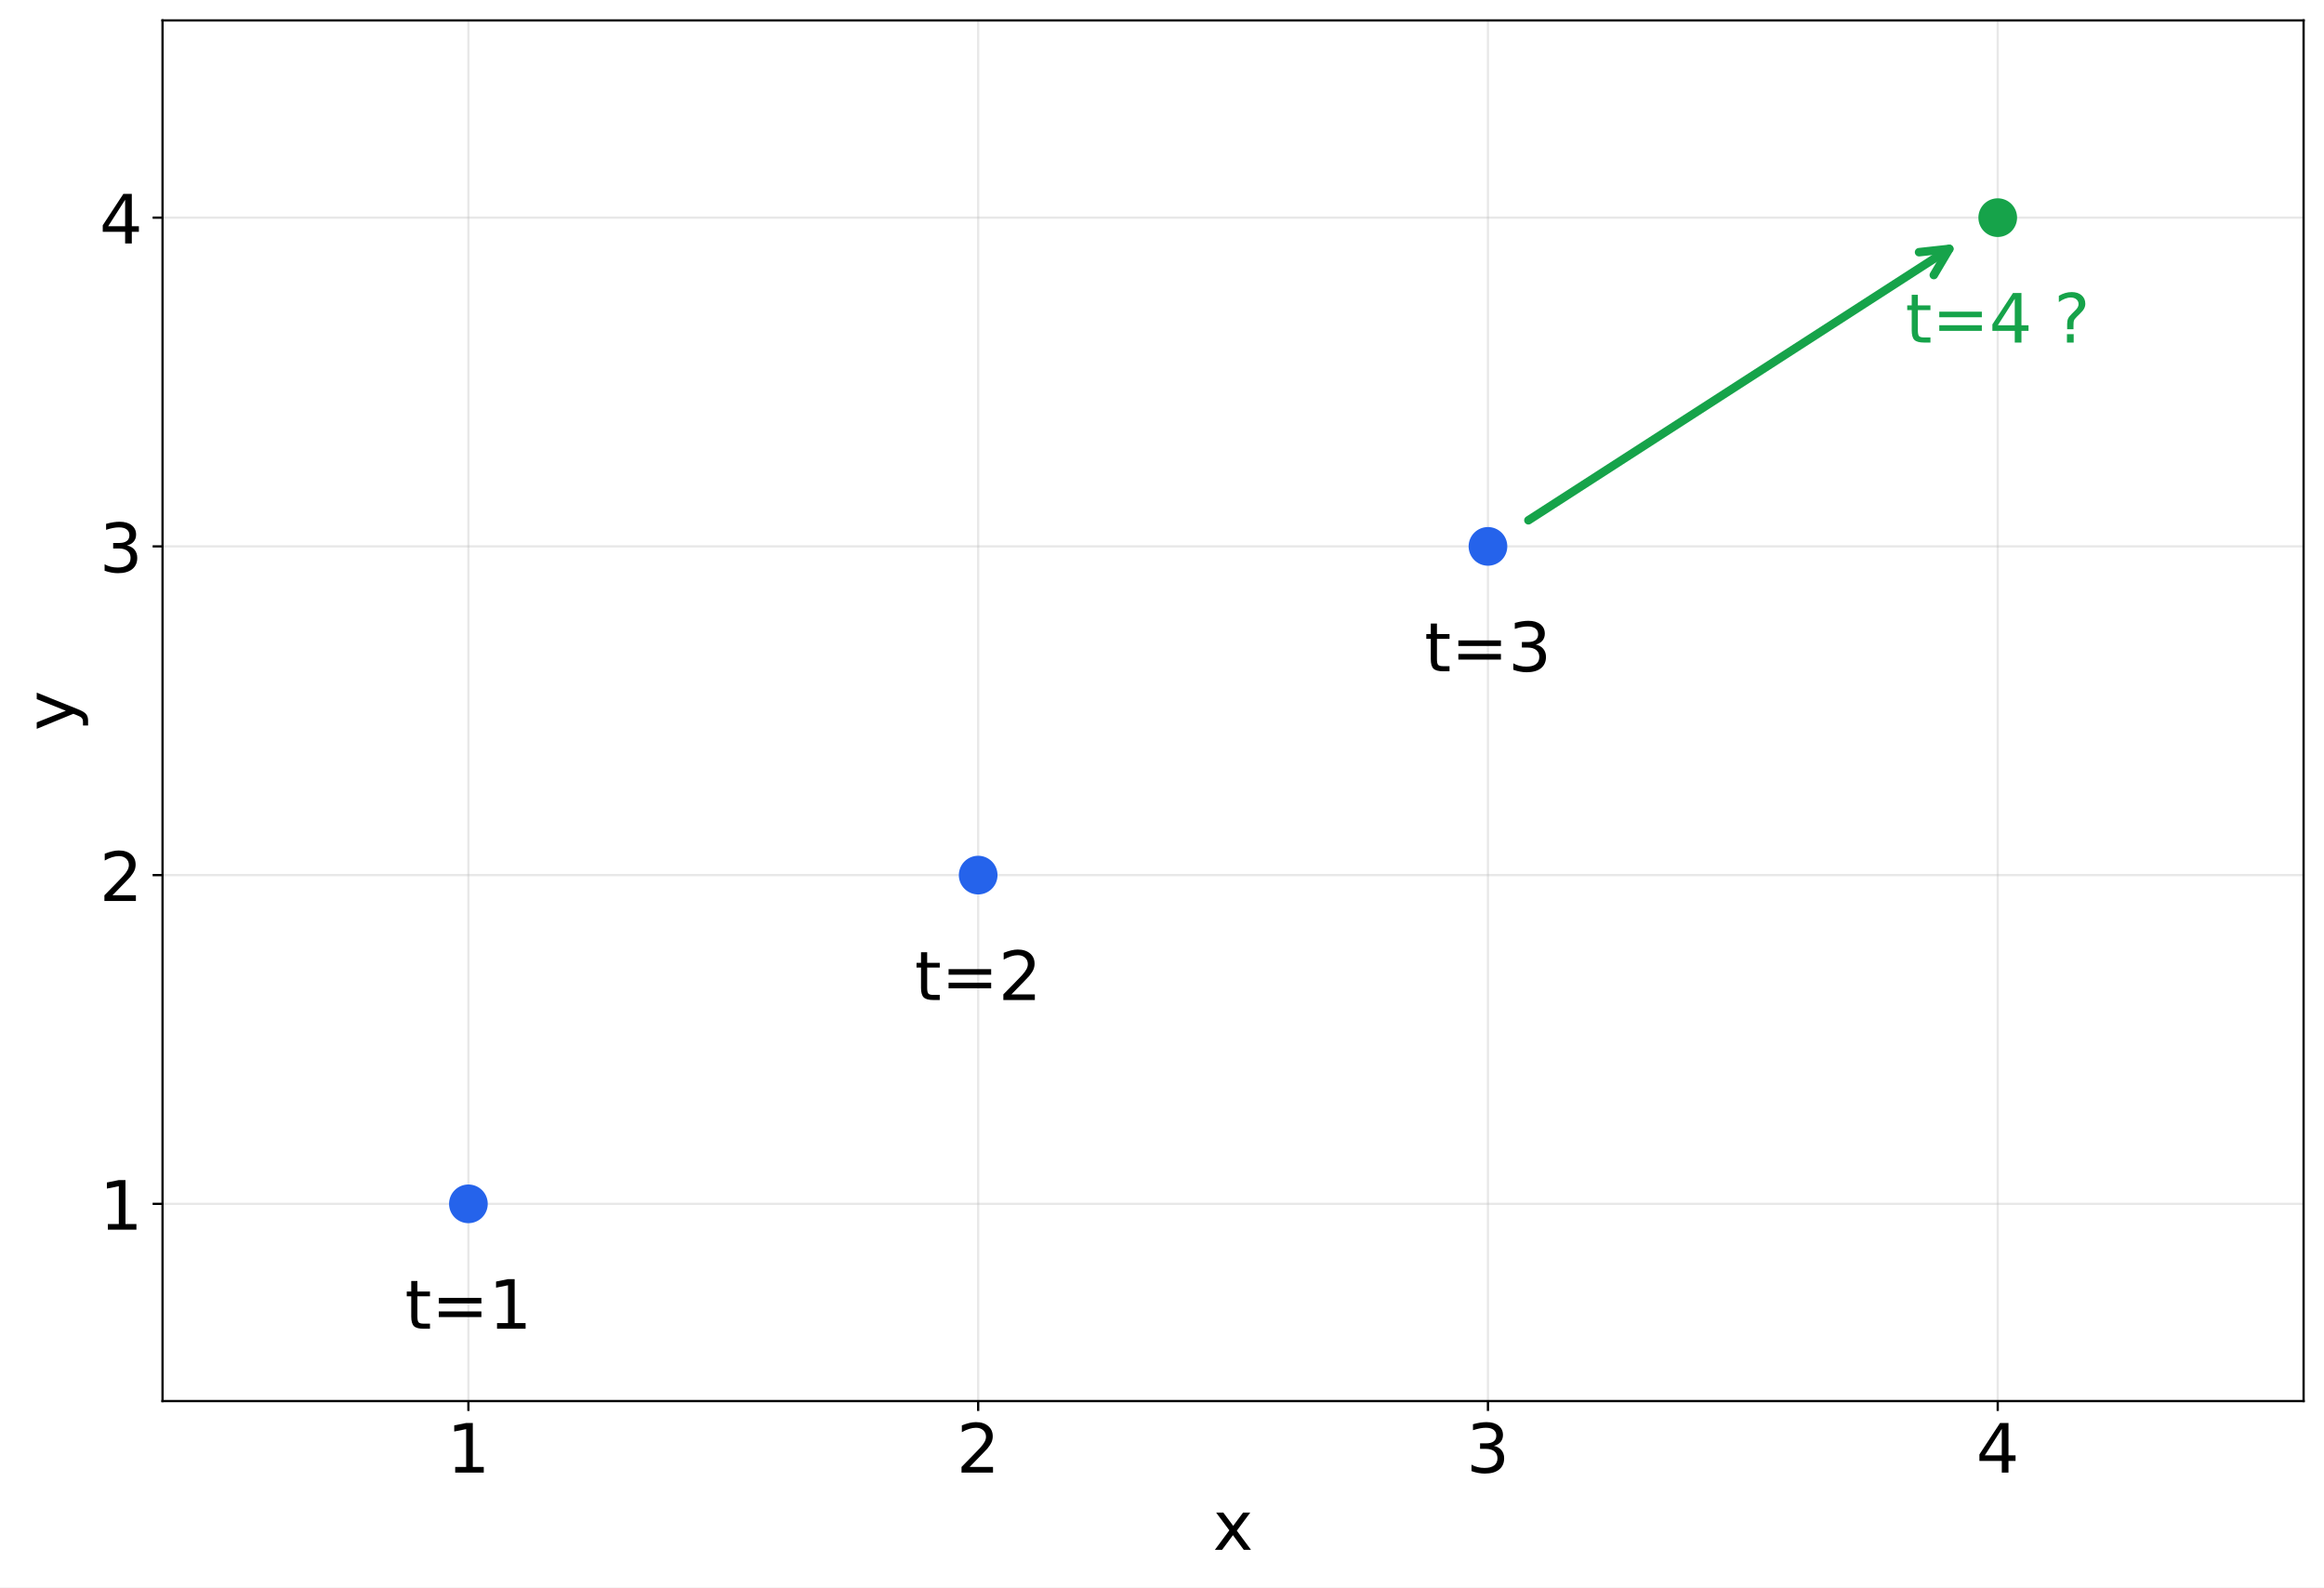
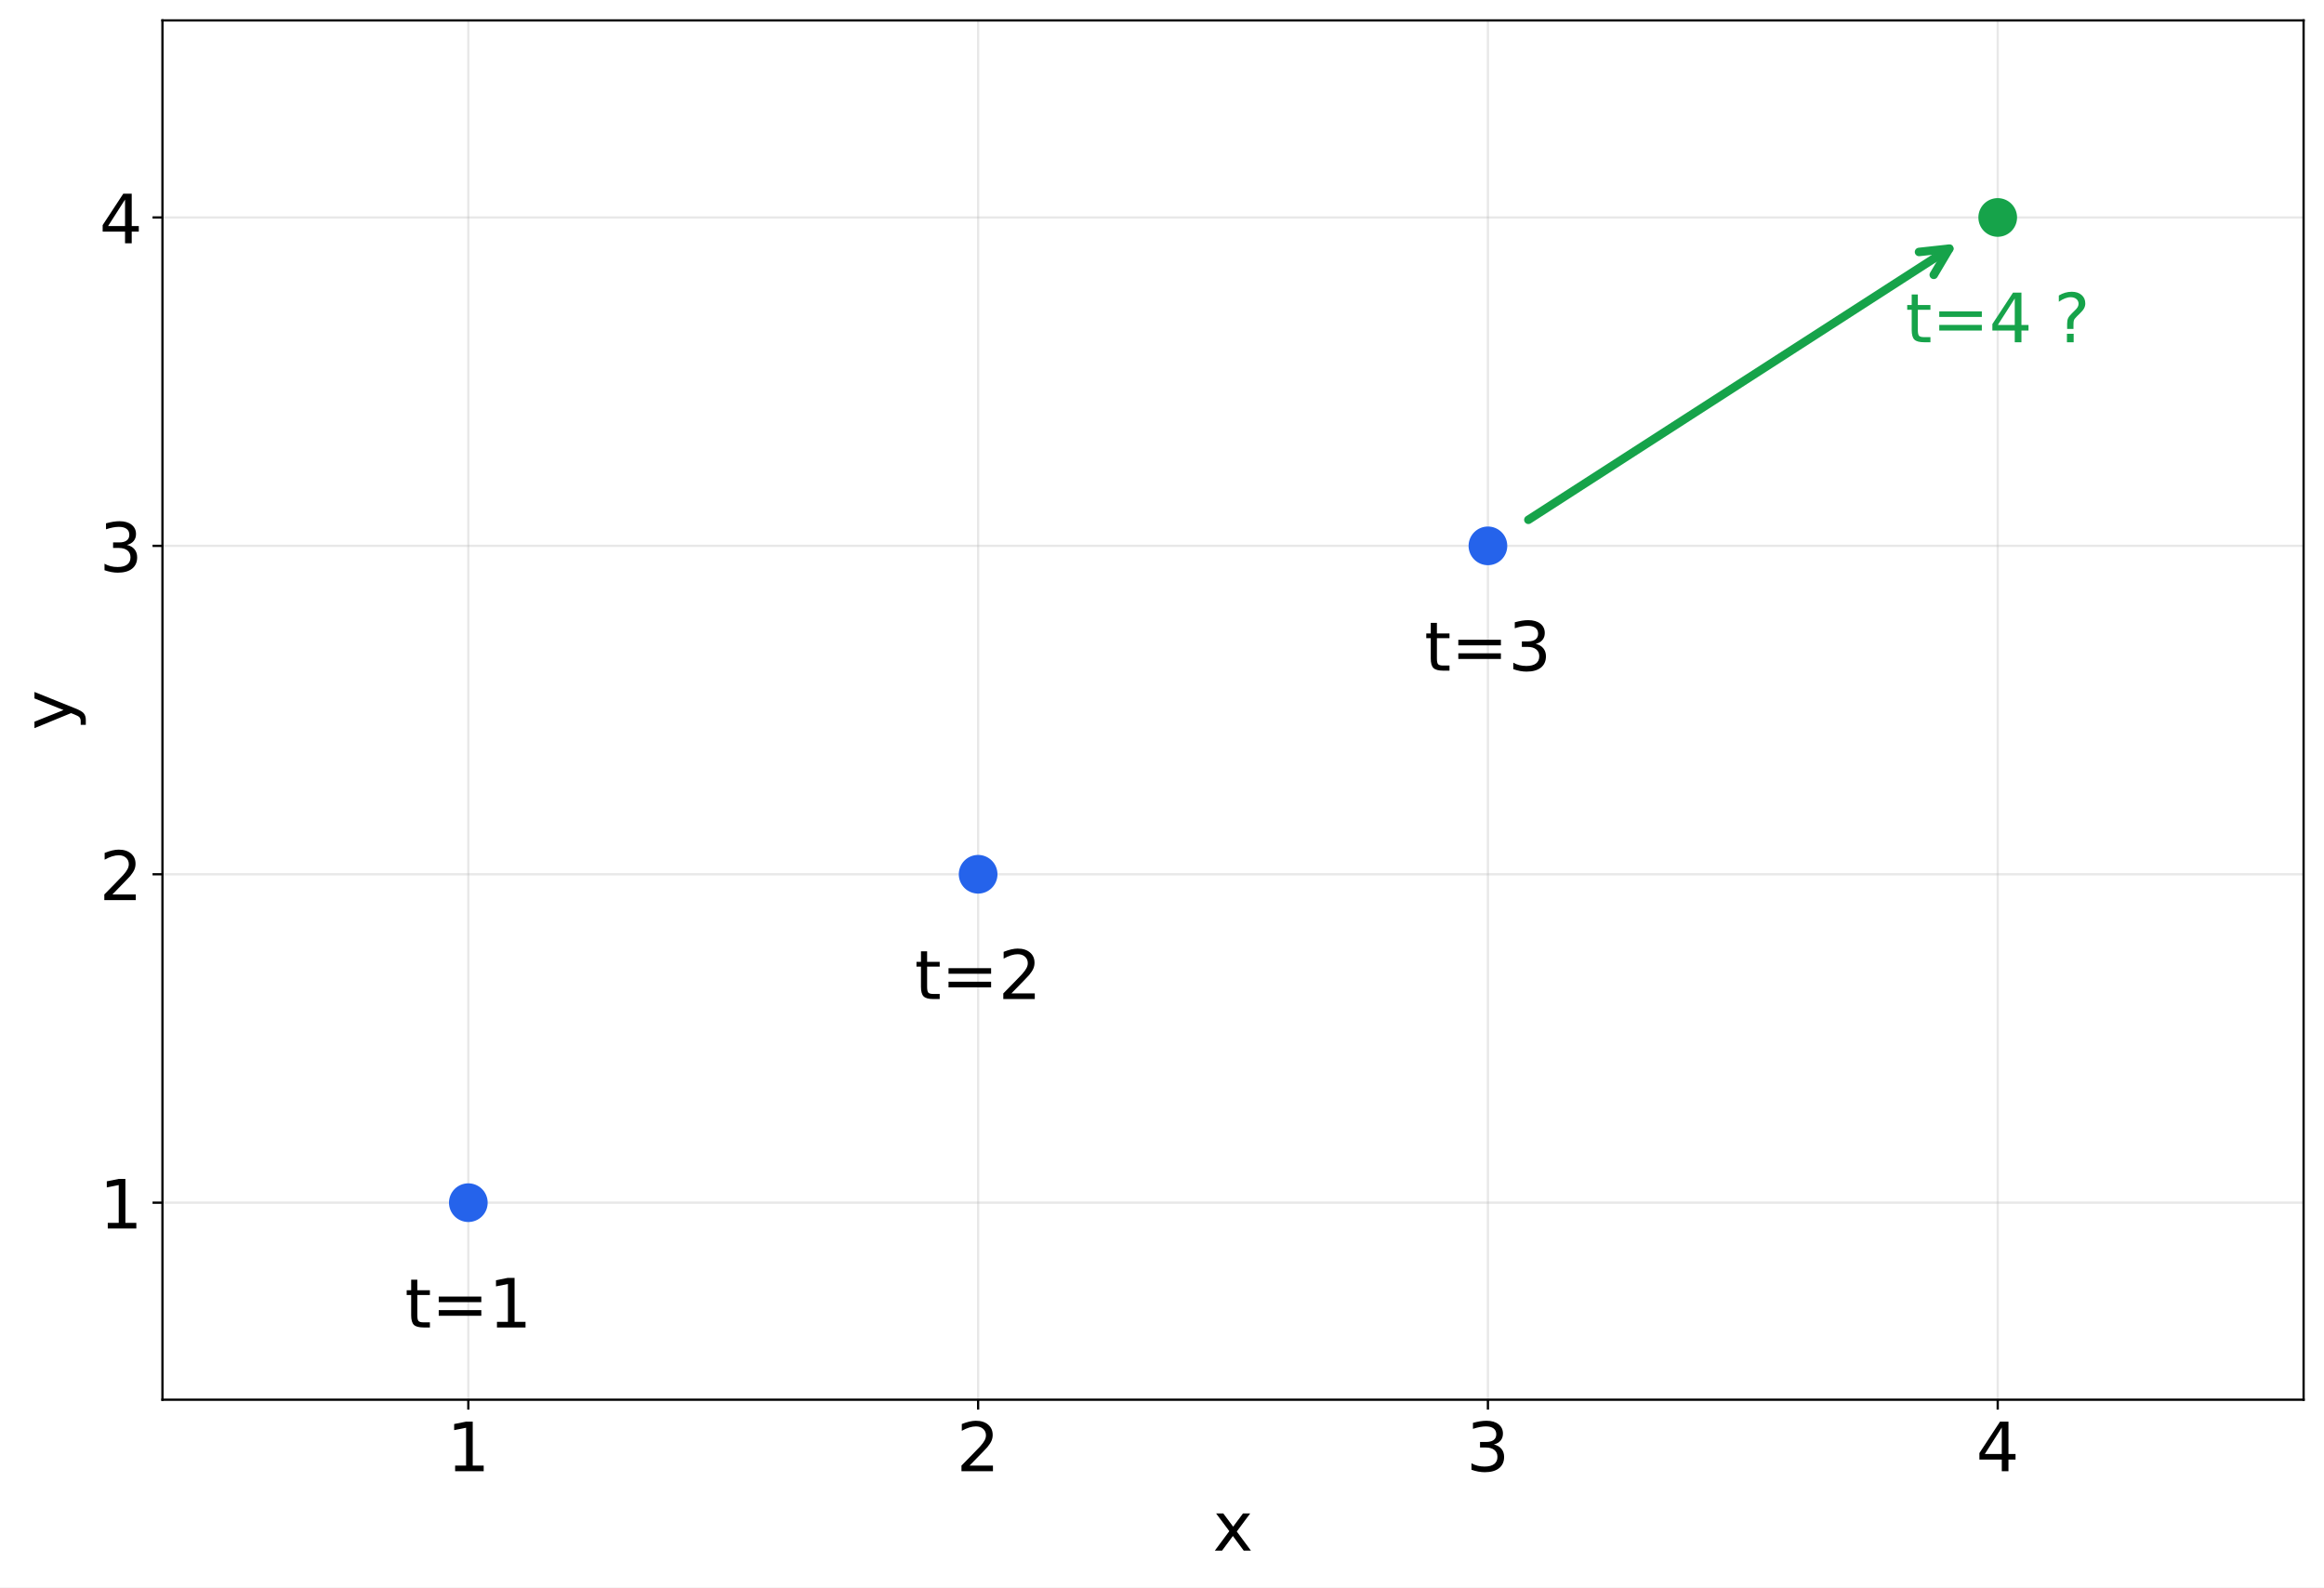
<svg xmlns="http://www.w3.org/2000/svg" xmlns:xlink="http://www.w3.org/1999/xlink" width="820pt" height="560pt" viewBox="0 0 820 560" version="1.1">
  <defs>
    <style type="text/css">*{stroke-linejoin: round; stroke-linecap: butt}</style>
  </defs>
  <g id="figure_1">
    <g id="patch_1">
      <path d="M 0 560  L 820 560  L 820 0  L 0 0  z " style="fill: #ffffff" />
    </g>
    <g id="axes_1">
      <g id="patch_2">
-         <path d="M 57.35 494.28  L 812.8 494.28  L 812.8 7.2  L 57.35 7.2  z " style="fill: #ffffff" />
+         <path d="M 57.32 493.8  L 812.8 493.8  L 812.8 7.2  L 57.32 7.2  z " style="fill: #ffffff" />
      </g>
      <g id="matplotlib.axis_1">
        <g id="xtick_1">
          <g id="line2d_1">
-             <path d="M 165.271 494.28  L 165.271 7.2  " clip-path="url(#p1eafaeadc2)" style="fill: none; stroke: #b0b0b0; stroke-opacity: 0.3; stroke-width: 0.8; stroke-linecap: square" />
+             <path d="M 165.246 493.8  L 165.246 7.2  " clip-path="url(#p08a4ea68dd)" style="fill: none; stroke: #b0b0b0; stroke-opacity: 0.3; stroke-width: 0.8; stroke-linecap: square" />
          </g>
          <g id="line2d_2">
            <defs>
-               <path id="m135c654028" d="M 0 0  L 0 3.5  " style="stroke: #000000; stroke-width: 0.8" />
-             </defs>
-             <g>
-               <use xlink:href="#m135c654028" x="165.271" y="494.28" style="stroke: #000000; stroke-width: 0.8" />
+               <path id="m18fd904429" d="M 0 0  L 0 3.5  " style="stroke: #000000; stroke-width: 0.8" />
+             </defs>
+             <g>
+               <use xlink:href="#m18fd904429" x="165.246" y="493.8" style="stroke: #000000; stroke-width: 0.8" />
            </g>
          </g>
          <g id="text_1">
-             <g transform="translate(157.6364 519.5163) scale(0.24 -0.24)">
-               <defs>
-                 <path id="DejaVuSans-31" d="M 794 531  L 1825 531  L 1825 4091  L 703 3866  L 703 4441  L 1819 4666  L 2450 4666  L 2450 531  L 3481 531  L 3481 0  L 794 0  L 794 531  z " transform="scale(0.015625)" />
-               </defs>
-               <use xlink:href="#DejaVuSans-31" />
+             <g transform="translate(157.6107 519.0344) scale(0.24 -0.24)">
+               <defs>
+                 <path id="DejaVuSans-14" d="M 794 531  L 1825 531  L 1825 4091  L 703 3866  L 703 4441  L 1819 4666  L 2450 4666  L 2450 531  L 3481 531  L 3481 0  L 794 0  L 794 531  z " transform="scale(0.015625)" />
+               </defs>
+               <use xlink:href="#DejaVuSans-14" />
            </g>
          </g>
        </g>
        <g id="xtick_2">
          <g id="line2d_3">
-             <path d="M 345.14 494.28  L 345.14 7.2  " clip-path="url(#p1eafaeadc2)" style="fill: none; stroke: #b0b0b0; stroke-opacity: 0.3; stroke-width: 0.8; stroke-linecap: square" />
+             <path d="M 345.122 493.8  L 345.122 7.2  " clip-path="url(#p08a4ea68dd)" style="fill: none; stroke: #b0b0b0; stroke-opacity: 0.3; stroke-width: 0.8; stroke-linecap: square" />
          </g>
          <g id="line2d_4">
            <g>
-               <use xlink:href="#m135c654028" x="345.14" y="494.28" style="stroke: #000000; stroke-width: 0.8" />
+               <use xlink:href="#m18fd904429" x="345.122" y="493.8" style="stroke: #000000; stroke-width: 0.8" />
            </g>
          </g>
          <g id="text_2">
-             <g transform="translate(337.5055 519.5163) scale(0.24 -0.24)">
-               <defs>
-                 <path id="DejaVuSans-32" d="M 1228 531  L 3431 531  L 3431 0  L 469 0  L 469 531  Q 828 903 1448 1529  Q 2069 2156 2228 2338  Q 2531 2678 2651 2914  Q 2772 3150 2772 3378  Q 2772 3750 2511 3984  Q 2250 4219 1831 4219  Q 1534 4219 1204 4116  Q 875 4013 500 3803  L 500 4441  Q 881 4594 1212 4672  Q 1544 4750 1819 4750  Q 2544 4750 2975 4387  Q 3406 4025 3406 3419  Q 3406 3131 3298 2873  Q 3191 2616 2906 2266  Q 2828 2175 2409 1742  Q 1991 1309 1228 531  z " transform="scale(0.015625)" />
-               </defs>
-               <use xlink:href="#DejaVuSans-32" />
+             <g transform="translate(337.4869 519.0344) scale(0.24 -0.24)">
+               <defs>
+                 <path id="DejaVuSans-15" d="M 1228 531  L 3431 531  L 3431 0  L 469 0  L 469 531  Q 828 903 1448 1529  Q 2069 2156 2228 2338  Q 2531 2678 2651 2914  Q 2772 3150 2772 3378  Q 2772 3750 2511 3984  Q 2250 4219 1831 4219  Q 1534 4219 1204 4116  Q 875 4013 500 3803  L 500 4441  Q 881 4594 1212 4672  Q 1544 4750 1819 4750  Q 2544 4750 2975 4387  Q 3406 4025 3406 3419  Q 3406 3131 3298 2873  Q 3191 2616 2906 2266  Q 2828 2175 2409 1742  Q 1991 1309 1228 531  z " transform="scale(0.015625)" />
+               </defs>
+               <use xlink:href="#DejaVuSans-15" />
            </g>
          </g>
        </g>
        <g id="xtick_3">
          <g id="line2d_5">
-             <path d="M 525.01 494.28  L 525.01 7.2  " clip-path="url(#p1eafaeadc2)" style="fill: none; stroke: #b0b0b0; stroke-opacity: 0.3; stroke-width: 0.8; stroke-linecap: square" />
+             <path d="M 524.998 493.8  L 524.998 7.2  " clip-path="url(#p08a4ea68dd)" style="fill: none; stroke: #b0b0b0; stroke-opacity: 0.3; stroke-width: 0.8; stroke-linecap: square" />
          </g>
          <g id="line2d_6">
            <g>
-               <use xlink:href="#m135c654028" x="525.01" y="494.28" style="stroke: #000000; stroke-width: 0.8" />
+               <use xlink:href="#m18fd904429" x="524.998" y="493.8" style="stroke: #000000; stroke-width: 0.8" />
            </g>
          </g>
          <g id="text_3">
-             <g transform="translate(517.3745 519.5163) scale(0.24 -0.24)">
-               <defs>
-                 <path id="DejaVuSans-33" d="M 2597 2516  Q 3050 2419 3304 2112  Q 3559 1806 3559 1356  Q 3559 666 3084 287  Q 2609 -91 1734 -91  Q 1441 -91 1130 -33  Q 819 25 488 141  L 488 750  Q 750 597 1062 519  Q 1375 441 1716 441  Q 2309 441 2620 675  Q 2931 909 2931 1356  Q 2931 1769 2642 2001  Q 2353 2234 1838 2234  L 1294 2234  L 1294 2753  L 1863 2753  Q 2328 2753 2575 2939  Q 2822 3125 2822 3475  Q 2822 3834 2567 4026  Q 2313 4219 1838 4219  Q 1578 4219 1281 4162  Q 984 4106 628 3988  L 628 4550  Q 988 4650 1302 4700  Q 1616 4750 1894 4750  Q 2613 4750 3031 4423  Q 3450 4097 3450 3541  Q 3450 3153 3228 2886  Q 3006 2619 2597 2516  z " transform="scale(0.015625)" />
-               </defs>
-               <use xlink:href="#DejaVuSans-33" />
+             <g transform="translate(517.3631 519.0344) scale(0.24 -0.24)">
+               <defs>
+                 <path id="DejaVuSans-16" d="M 2597 2516  Q 3050 2419 3304 2112  Q 3559 1806 3559 1356  Q 3559 666 3084 287  Q 2609 -91 1734 -91  Q 1441 -91 1130 -33  Q 819 25 488 141  L 488 750  Q 750 597 1062 519  Q 1375 441 1716 441  Q 2309 441 2620 675  Q 2931 909 2931 1356  Q 2931 1769 2642 2001  Q 2353 2234 1838 2234  L 1294 2234  L 1294 2753  L 1863 2753  Q 2328 2753 2575 2939  Q 2822 3125 2822 3475  Q 2822 3834 2567 4026  Q 2313 4219 1838 4219  Q 1578 4219 1281 4162  Q 984 4106 628 3988  L 628 4550  Q 988 4650 1302 4700  Q 1616 4750 1894 4750  Q 2613 4750 3031 4423  Q 3450 4097 3450 3541  Q 3450 3153 3228 2886  Q 3006 2619 2597 2516  z " transform="scale(0.015625)" />
+               </defs>
+               <use xlink:href="#DejaVuSans-16" />
            </g>
          </g>
        </g>
        <g id="xtick_4">
          <g id="line2d_7">
-             <path d="M 704.879 494.28  L 704.879 7.2  " clip-path="url(#p1eafaeadc2)" style="fill: none; stroke: #b0b0b0; stroke-opacity: 0.3; stroke-width: 0.8; stroke-linecap: square" />
+             <path d="M 704.874 493.8  L 704.874 7.2  " clip-path="url(#p08a4ea68dd)" style="fill: none; stroke: #b0b0b0; stroke-opacity: 0.3; stroke-width: 0.8; stroke-linecap: square" />
          </g>
          <g id="line2d_8">
            <g>
-               <use xlink:href="#m135c654028" x="704.879" y="494.28" style="stroke: #000000; stroke-width: 0.8" />
+               <use xlink:href="#m18fd904429" x="704.874" y="493.8" style="stroke: #000000; stroke-width: 0.8" />
            </g>
          </g>
          <g id="text_4">
-             <g transform="translate(697.2436 519.5163) scale(0.24 -0.24)">
-               <defs>
-                 <path id="DejaVuSans-34" d="M 2419 4116  L 825 1625  L 2419 1625  L 2419 4116  z M 2253 4666  L 3047 4666  L 3047 1625  L 3713 1625  L 3713 1100  L 3047 1100  L 3047 0  L 2419 0  L 2419 1100  L 313 1100  L 313 1709  L 2253 4666  z " transform="scale(0.015625)" />
-               </defs>
-               <use xlink:href="#DejaVuSans-34" />
+             <g transform="translate(697.2393 519.0344) scale(0.24 -0.24)">
+               <defs>
+                 <path id="DejaVuSans-17" d="M 2419 4116  L 825 1625  L 2419 1625  L 2419 4116  z M 2253 4666  L 3047 4666  L 3047 1625  L 3713 1625  L 3713 1100  L 3047 1100  L 3047 0  L 2419 0  L 2419 1100  L 313 1100  L 313 1709  L 2253 4666  z " transform="scale(0.015625)" />
+               </defs>
+               <use xlink:href="#DejaVuSans-17" />
            </g>
          </g>
        </g>
        <g id="text_5">
-           <g transform="translate(427.9725 546.7437) scale(0.24 -0.24)">
-             <defs>
-               <path id="DejaVuSans-78" d="M 3513 3500  L 2247 1797  L 3578 0  L 2900 0  L 1881 1375  L 863 0  L 184 0  L 1544 1831  L 300 3500  L 978 3500  L 1906 2253  L 2834 3500  L 3513 3500  z " transform="scale(0.015625)" />
-             </defs>
-             <use xlink:href="#DejaVuSans-78" />
+           <g transform="translate(427.9575 547.0344) scale(0.24 -0.24)">
+             <defs>
+               <path id="DejaVuSans-5b" d="M 3513 3500  L 2247 1797  L 3578 0  L 2900 0  L 1881 1375  L 863 0  L 184 0  L 1544 1831  L 300 3500  L 978 3500  L 1906 2253  L 2834 3500  L 3513 3500  z " transform="scale(0.015625)" />
+             </defs>
+             <use xlink:href="#DejaVuSans-5b" />
          </g>
        </g>
      </g>
      <g id="matplotlib.axis_2">
        <g id="ytick_1">
          <g id="line2d_9">
-             <path d="M 57.35 424.697  L 812.8 424.697  " clip-path="url(#p1eafaeadc2)" style="fill: none; stroke: #b0b0b0; stroke-opacity: 0.3; stroke-width: 0.8; stroke-linecap: square" />
+             <path d="M 57.32 424.286  L 812.8 424.286  " clip-path="url(#p08a4ea68dd)" style="fill: none; stroke: #b0b0b0; stroke-opacity: 0.3; stroke-width: 0.8; stroke-linecap: square" />
          </g>
          <g id="line2d_10">
            <defs>
-               <path id="mfc13a34e8c" d="M 0 0  L -3.5 0  " style="stroke: #000000; stroke-width: 0.8" />
-             </defs>
-             <g>
-               <use xlink:href="#mfc13a34e8c" x="57.35" y="424.697" style="stroke: #000000; stroke-width: 0.8" />
+               <path id="mb91d70391b" d="M 0 0  L -3.5 0  " style="stroke: #000000; stroke-width: 0.8" />
+             </defs>
+             <g>
+               <use xlink:href="#mb91d70391b" x="57.32" y="424.286" style="stroke: #000000; stroke-width: 0.8" />
            </g>
          </g>
          <g id="text_6">
-             <g transform="translate(35.08 433.8153) scale(0.24 -0.24)">
-               <use xlink:href="#DejaVuSans-31" />
+             <g transform="translate(35.05 433.4029) scale(0.24 -0.24)">
+               <use xlink:href="#DejaVuSans-14" />
            </g>
          </g>
        </g>
        <g id="ytick_2">
          <g id="line2d_11">
-             <path d="M 57.35 308.726  L 812.8 308.726  " clip-path="url(#p1eafaeadc2)" style="fill: none; stroke: #b0b0b0; stroke-opacity: 0.3; stroke-width: 0.8; stroke-linecap: square" />
+             <path d="M 57.32 308.429  L 812.8 308.429  " clip-path="url(#p08a4ea68dd)" style="fill: none; stroke: #b0b0b0; stroke-opacity: 0.3; stroke-width: 0.8; stroke-linecap: square" />
          </g>
          <g id="line2d_12">
            <g>
-               <use xlink:href="#mfc13a34e8c" x="57.35" y="308.726" style="stroke: #000000; stroke-width: 0.8" />
+               <use xlink:href="#mb91d70391b" x="57.32" y="308.429" style="stroke: #000000; stroke-width: 0.8" />
            </g>
          </g>
          <g id="text_7">
-             <g transform="translate(35.08 317.8438) scale(0.24 -0.24)">
-               <use xlink:href="#DejaVuSans-32" />
+             <g transform="translate(35.05 317.5458) scale(0.24 -0.24)">
+               <use xlink:href="#DejaVuSans-15" />
            </g>
          </g>
        </g>
        <g id="ytick_3">
          <g id="line2d_13">
-             <path d="M 57.35 192.754  L 812.8 192.754  " clip-path="url(#p1eafaeadc2)" style="fill: none; stroke: #b0b0b0; stroke-opacity: 0.3; stroke-width: 0.8; stroke-linecap: square" />
+             <path d="M 57.32 192.571  L 812.8 192.571  " clip-path="url(#p08a4ea68dd)" style="fill: none; stroke: #b0b0b0; stroke-opacity: 0.3; stroke-width: 0.8; stroke-linecap: square" />
          </g>
          <g id="line2d_14">
            <g>
-               <use xlink:href="#mfc13a34e8c" x="57.35" y="192.754" style="stroke: #000000; stroke-width: 0.8" />
+               <use xlink:href="#mb91d70391b" x="57.32" y="192.571" style="stroke: #000000; stroke-width: 0.8" />
            </g>
          </g>
          <g id="text_8">
-             <g transform="translate(35.08 201.8724) scale(0.24 -0.24)">
-               <use xlink:href="#DejaVuSans-33" />
+             <g transform="translate(35.05 201.6886) scale(0.24 -0.24)">
+               <use xlink:href="#DejaVuSans-16" />
            </g>
          </g>
        </g>
        <g id="ytick_4">
          <g id="line2d_15">
-             <path d="M 57.35 76.783  L 812.8 76.783  " clip-path="url(#p1eafaeadc2)" style="fill: none; stroke: #b0b0b0; stroke-opacity: 0.3; stroke-width: 0.8; stroke-linecap: square" />
+             <path d="M 57.32 76.714  L 812.8 76.714  " clip-path="url(#p08a4ea68dd)" style="fill: none; stroke: #b0b0b0; stroke-opacity: 0.3; stroke-width: 0.8; stroke-linecap: square" />
          </g>
          <g id="line2d_16">
            <g>
-               <use xlink:href="#mfc13a34e8c" x="57.35" y="76.783" style="stroke: #000000; stroke-width: 0.8" />
+               <use xlink:href="#mb91d70391b" x="57.32" y="76.714" style="stroke: #000000; stroke-width: 0.8" />
            </g>
          </g>
          <g id="text_9">
-             <g transform="translate(35.08 85.90098) scale(0.24 -0.24)">
-               <use xlink:href="#DejaVuSans-34" />
+             <g transform="translate(35.05 85.83147) scale(0.24 -0.24)">
+               <use xlink:href="#DejaVuSans-17" />
            </g>
          </g>
        </g>
        <g id="text_10">
-           <g transform="translate(26.08875 257.8425) rotate(-90) scale(0.24 -0.24)">
-             <defs>
-               <path id="DejaVuSans-79" d="M 2059 -325  Q 1816 -950 1584 -1140  Q 1353 -1331 966 -1331  L 506 -1331  L 506 -850  L 844 -850  Q 1081 -850 1212 -737  Q 1344 -625 1503 -206  L 1606 56  L 191 3500  L 800 3500  L 1894 763  L 2988 3500  L 3597 3500  L 2059 -325  z " transform="scale(0.015625)" />
-             </defs>
-             <use xlink:href="#DejaVuSans-79" />
+           <g transform="translate(25.28438 257.6025) rotate(-90) scale(0.24 -0.24)">
+             <defs>
+               <path id="DejaVuSans-5c" d="M 2059 -325  Q 1816 -950 1584 -1140  Q 1353 -1331 966 -1331  L 506 -1331  L 506 -850  L 844 -850  Q 1081 -850 1212 -737  Q 1344 -625 1503 -206  L 1606 56  L 191 3500  L 800 3500  L 1894 763  L 2988 3500  L 3597 3500  L 2059 -325  z " transform="scale(0.015625)" />
+             </defs>
+             <use xlink:href="#DejaVuSans-5c" />
          </g>
        </g>
      </g>
      <g id="patch_3">
-         <path d="M 57.35 494.28  L 57.35 7.2  " style="fill: none; stroke: #000000; stroke-width: 0.8; stroke-linejoin: miter; stroke-linecap: square" />
+         <path d="M 57.32 493.8  L 57.32 7.2  " style="fill: none; stroke: #000000; stroke-width: 0.8; stroke-linejoin: miter; stroke-linecap: square" />
      </g>
      <g id="patch_4">
-         <path d="M 812.8 494.28  L 812.8 7.2  " style="fill: none; stroke: #000000; stroke-width: 0.8; stroke-linejoin: miter; stroke-linecap: square" />
+         <path d="M 812.8 493.8  L 812.8 7.2  " style="fill: none; stroke: #000000; stroke-width: 0.8; stroke-linejoin: miter; stroke-linecap: square" />
      </g>
      <g id="patch_5">
-         <path d="M 57.35 494.28  L 812.8 494.28  " style="fill: none; stroke: #000000; stroke-width: 0.8; stroke-linejoin: miter; stroke-linecap: square" />
+         <path d="M 57.32 493.8  L 812.8 493.8  " style="fill: none; stroke: #000000; stroke-width: 0.8; stroke-linejoin: miter; stroke-linecap: square" />
      </g>
      <g id="patch_6">
-         <path d="M 57.35 7.2  L 812.8 7.2  " style="fill: none; stroke: #000000; stroke-width: 0.8; stroke-linejoin: miter; stroke-linecap: square" />
+         <path d="M 57.32 7.2  L 812.8 7.2  " style="fill: none; stroke: #000000; stroke-width: 0.8; stroke-linejoin: miter; stroke-linecap: square" />
      </g>
      <g id="PathCollection_1">
        <defs>
-           <path id="m09ce2b0867" d="M 0 6.325  C 1.677 6.325 3.286 5.658 4.472 4.472  C 5.658 3.286 6.325 1.677 6.325 0  C 6.325 -1.677 5.658 -3.286 4.472 -4.472  C 3.286 -5.658 1.677 -6.325 0 -6.325  C -1.677 -6.325 -3.286 -5.658 -4.472 -4.472  C -5.658 -3.286 -6.325 -1.677 -6.325 0  C -6.325 1.677 -5.658 3.286 -4.472 4.472  C -3.286 5.658 -1.677 6.325 0 6.325  z " style="stroke: #2563eb" />
+           <path id="m7f40e4fb1b" d="M 0 6.325  C 1.677 6.325 3.286 5.658 4.472 4.472  C 5.658 3.286 6.325 1.677 6.325 0  C 6.325 -1.677 5.658 -3.286 4.472 -4.472  C 3.286 -5.658 1.677 -6.325 0 -6.325  C -1.677 -6.325 -3.286 -5.658 -4.472 -4.472  C -5.658 -3.286 -6.325 -1.677 -6.325 0  C -6.325 1.677 -5.658 3.286 -4.472 4.472  C -3.286 5.658 -1.677 6.325 0 6.325  z " style="stroke: #2563eb" />
        </defs>
-         <g clip-path="url(#p1eafaeadc2)">
-           <use xlink:href="#m09ce2b0867" x="165.271" y="424.697" style="fill: #2563eb; stroke: #2563eb" />
-           <use xlink:href="#m09ce2b0867" x="345.14" y="308.726" style="fill: #2563eb; stroke: #2563eb" />
-           <use xlink:href="#m09ce2b0867" x="525.01" y="192.754" style="fill: #2563eb; stroke: #2563eb" />
+         <g clip-path="url(#p08a4ea68dd)">
+           <use xlink:href="#m7f40e4fb1b" x="165.246" y="424.286" style="fill: #2563eb; stroke: #2563eb" />
+           <use xlink:href="#m7f40e4fb1b" x="345.122" y="308.429" style="fill: #2563eb; stroke: #2563eb" />
+           <use xlink:href="#m7f40e4fb1b" x="524.998" y="192.571" style="fill: #2563eb; stroke: #2563eb" />
        </g>
      </g>
      <g id="text_11">
-         <g transform="translate(142.8764 468.7663) scale(0.24 -0.24)">
+         <g transform="translate(142.8507 468.3114) scale(0.24 -0.24)">
          <defs>
-             <path id="DejaVuSans-74" d="M 1172 4494  L 1172 3500  L 2356 3500  L 2356 3053  L 1172 3053  L 1172 1153  Q 1172 725 1289 603  Q 1406 481 1766 481  L 2356 481  L 2356 0  L 1766 0  Q 1100 0 847 248  Q 594 497 594 1153  L 594 3053  L 172 3053  L 172 3500  L 594 3500  L 594 4494  L 1172 4494  z " transform="scale(0.015625)" />
-             <path id="DejaVuSans-3d" d="M 678 2906  L 4684 2906  L 4684 2381  L 678 2381  L 678 2906  z M 678 1631  L 4684 1631  L 4684 1100  L 678 1100  L 678 1631  z " transform="scale(0.015625)" />
+             <path id="DejaVuSans-57" d="M 1172 4494  L 1172 3500  L 2356 3500  L 2356 3053  L 1172 3053  L 1172 1153  Q 1172 725 1289 603  Q 1406 481 1766 481  L 2356 481  L 2356 0  L 1766 0  Q 1100 0 847 248  Q 594 497 594 1153  L 594 3053  L 172 3053  L 172 3500  L 594 3500  L 594 4494  L 1172 4494  z " transform="scale(0.015625)" />
+             <path id="DejaVuSans-20" d="M 678 2906  L 4684 2906  L 4684 2381  L 678 2381  L 678 2906  z M 678 1631  L 4684 1631  L 4684 1100  L 678 1100  L 678 1631  z " transform="scale(0.015625)" />
          </defs>
-           <use xlink:href="#DejaVuSans-74" />
-           <use xlink:href="#DejaVuSans-3d" transform="translate(39.20898 0)" />
-           <use xlink:href="#DejaVuSans-31" transform="translate(122.998 0)" />
+           <use xlink:href="#DejaVuSans-57" />
+           <use xlink:href="#DejaVuSans-20" transform="translate(39.20312 0)" />
+           <use xlink:href="#DejaVuSans-14" transform="translate(123 0)" />
        </g>
      </g>
      <g id="text_12">
-         <g transform="translate(322.7455 352.7949) scale(0.24 -0.24)">
-           <use xlink:href="#DejaVuSans-74" />
-           <use xlink:href="#DejaVuSans-3d" transform="translate(39.20898 0)" />
-           <use xlink:href="#DejaVuSans-32" transform="translate(122.998 0)" />
+         <g transform="translate(322.7269 352.4543) scale(0.24 -0.24)">
+           <use xlink:href="#DejaVuSans-57" />
+           <use xlink:href="#DejaVuSans-20" transform="translate(39.20312 0)" />
+           <use xlink:href="#DejaVuSans-15" transform="translate(123 0)" />
        </g>
      </g>
      <g id="text_13">
-         <g transform="translate(502.6145 236.8234) scale(0.24 -0.24)">
-           <use xlink:href="#DejaVuSans-74" />
-           <use xlink:href="#DejaVuSans-3d" transform="translate(39.20898 0)" />
-           <use xlink:href="#DejaVuSans-33" transform="translate(122.998 0)" />
+         <g transform="translate(502.6031 236.5971) scale(0.24 -0.24)">
+           <use xlink:href="#DejaVuSans-57" />
+           <use xlink:href="#DejaVuSans-20" transform="translate(39.20312 0)" />
+           <use xlink:href="#DejaVuSans-16" transform="translate(123 0)" />
        </g>
      </g>
      <g id="patch_7">
-         <path d="M 539.283 183.551  Q 614.946 134.767 687.79 87.801  " style="fill: none; stroke: #16a34a; stroke-width: 3; stroke-linecap: round" />
-         <path d="M 677.121 88.969  L 687.79 87.801  L 682.323 97.037  " style="fill: none; stroke: #16a34a; stroke-width: 3; stroke-linecap: round" />
+         <path d="M 539.272 183.377  Q 614.936 134.643 687.78 87.725  " style="fill: none; stroke: #16a34a; stroke-width: 3; stroke-linecap: round" />
+         <path d="M 677.11 88.888  L 687.78 87.725  L 682.308 96.958  " style="fill: none; stroke: #16a34a; stroke-width: 3; stroke-linecap: round" />
      </g>
      <g id="PathCollection_2">
        <defs>
-           <path id="m7a63fff1ee" d="M 0 6.325  C 1.677 6.325 3.286 5.658 4.472 4.472  C 5.658 3.286 6.325 1.677 6.325 0  C 6.325 -1.677 5.658 -3.286 4.472 -4.472  C 3.286 -5.658 1.677 -6.325 0 -6.325  C -1.677 -6.325 -3.286 -5.658 -4.472 -4.472  C -5.658 -3.286 -6.325 -1.677 -6.325 0  C -6.325 1.677 -5.658 3.286 -4.472 4.472  C -3.286 5.658 -1.677 6.325 0 6.325  z " style="stroke: #16a34a" />
+           <path id="m692785616c" d="M 0 6.325  C 1.677 6.325 3.286 5.658 4.472 4.472  C 5.658 3.286 6.325 1.677 6.325 0  C 6.325 -1.677 5.658 -3.286 4.472 -4.472  C 3.286 -5.658 1.677 -6.325 0 -6.325  C -1.677 -6.325 -3.286 -5.658 -4.472 -4.472  C -5.658 -3.286 -6.325 -1.677 -6.325 0  C -6.325 1.677 -5.658 3.286 -4.472 4.472  C -3.286 5.658 -1.677 6.325 0 6.325  z " style="stroke: #16a34a" />
        </defs>
-         <g clip-path="url(#p1eafaeadc2)">
-           <use xlink:href="#m7a63fff1ee" x="704.879" y="76.783" style="fill: #16a34a; stroke: #16a34a" />
+         <g clip-path="url(#p08a4ea68dd)">
+           <use xlink:href="#m692785616c" x="704.874" y="76.714" style="fill: #16a34a; stroke: #16a34a" />
        </g>
      </g>
      <g id="text_14">
-         <g style="fill: #16a34a" transform="translate(672.3004 120.852) scale(0.24 -0.24)">
+         <g style="fill: #16a34a" transform="translate(672.2962 120.74) scale(0.24 -0.24)">
          <defs>
-             <path id="DejaVuSans-20" transform="scale(0.015625)" />
-             <path id="DejaVuSans-3f" d="M 1222 794  L 1856 794  L 1856 0  L 1222 0  L 1222 794  z M 1838 1253  L 1241 1253  L 1241 1734  Q 1241 2050 1328 2253  Q 1416 2456 1697 2725  L 1978 3003  Q 2156 3169 2236 3316  Q 2316 3463 2316 3616  Q 2316 3894 2111 4066  Q 1906 4238 1569 4238  Q 1322 4238 1042 4128  Q 763 4019 459 3809  L 459 4397  Q 753 4575 1054 4662  Q 1356 4750 1678 4750  Q 2253 4750 2601 4447  Q 2950 4144 2950 3647  Q 2950 3409 2837 3195  Q 2725 2981 2444 2713  L 2169 2444  Q 2022 2297 1961 2214  Q 1900 2131 1875 2053  Q 1856 1988 1847 1894  Q 1838 1800 1838 1638  L 1838 1253  z " transform="scale(0.015625)" />
+             <path id="DejaVuSans-3" transform="scale(0.015625)" />
+             <path id="DejaVuSans-22" d="M 1222 794  L 1856 794  L 1856 0  L 1222 0  L 1222 794  z M 1838 1253  L 1241 1253  L 1241 1734  Q 1241 2050 1328 2253  Q 1416 2456 1697 2725  L 1978 3003  Q 2156 3169 2236 3316  Q 2316 3463 2316 3616  Q 2316 3894 2111 4066  Q 1906 4238 1569 4238  Q 1322 4238 1042 4128  Q 763 4019 459 3809  L 459 4397  Q 753 4575 1054 4662  Q 1356 4750 1678 4750  Q 2253 4750 2601 4447  Q 2950 4144 2950 3647  Q 2950 3409 2837 3195  Q 2725 2981 2444 2713  L 2169 2444  Q 2022 2297 1961 2214  Q 1900 2131 1875 2053  Q 1856 1988 1847 1894  Q 1838 1800 1838 1638  L 1838 1253  z " transform="scale(0.015625)" />
          </defs>
-           <use xlink:href="#DejaVuSans-74" />
-           <use xlink:href="#DejaVuSans-3d" transform="translate(39.20898 0)" />
-           <use xlink:href="#DejaVuSans-34" transform="translate(122.998 0)" />
-           <use xlink:href="#DejaVuSans-20" transform="translate(186.6211 0)" />
-           <use xlink:href="#DejaVuSans-3f" transform="translate(218.4082 0)" />
+           <use xlink:href="#DejaVuSans-57" />
+           <use xlink:href="#DejaVuSans-20" transform="translate(39.20312 0)" />
+           <use xlink:href="#DejaVuSans-17" transform="translate(123 0)" />
+           <use xlink:href="#DejaVuSans-3" transform="translate(186.625 0)" />
+           <use xlink:href="#DejaVuSans-22" transform="translate(218.4062 0)" />
        </g>
      </g>
    </g>
  </g>
  <defs>
-     <clipPath id="p1eafaeadc2">
-       <rect x="57.35" y="7.2" width="755.45" height="487.08" />
+     <clipPath id="p08a4ea68dd">
+       <rect x="57.32" y="7.2" width="755.48" height="486.6" />
    </clipPath>
  </defs>
</svg>
